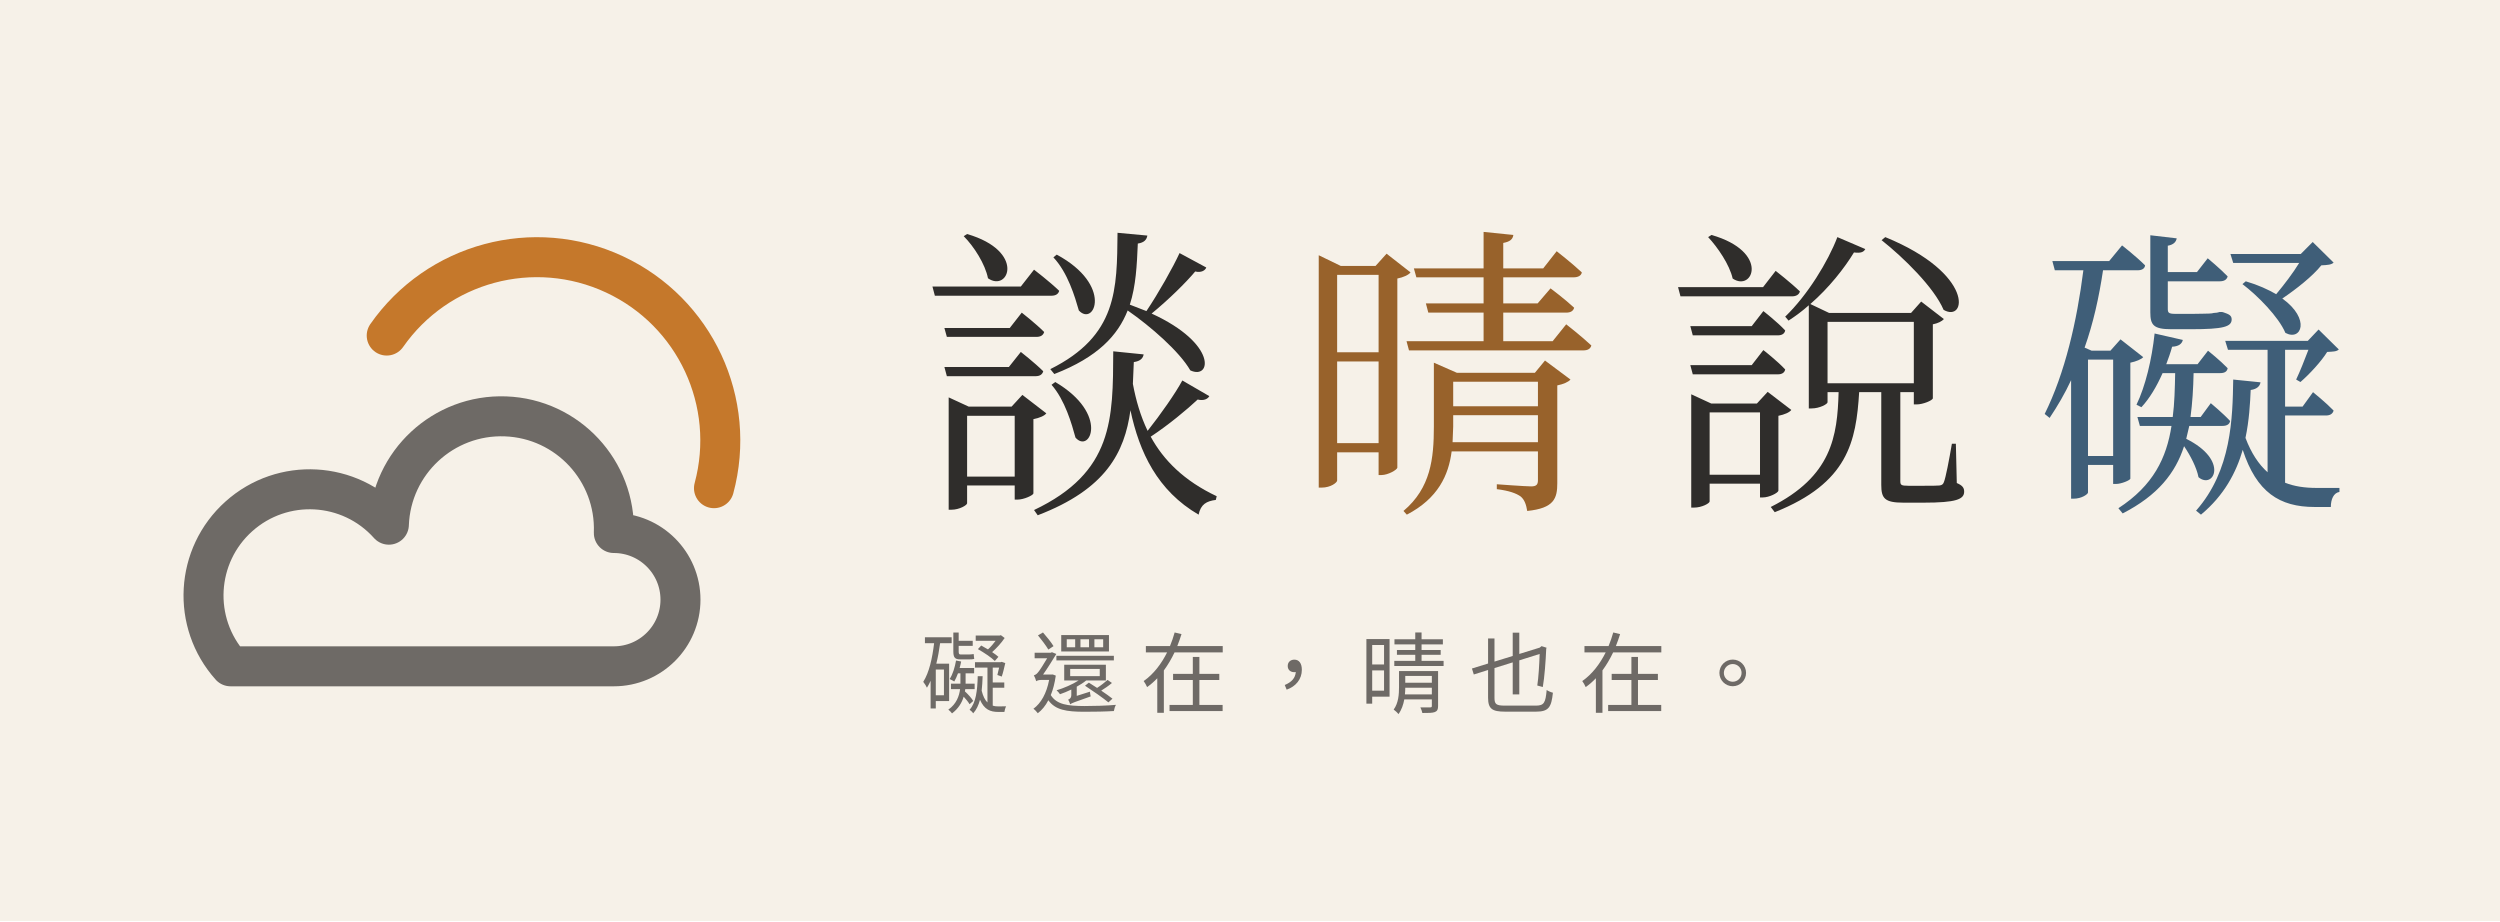
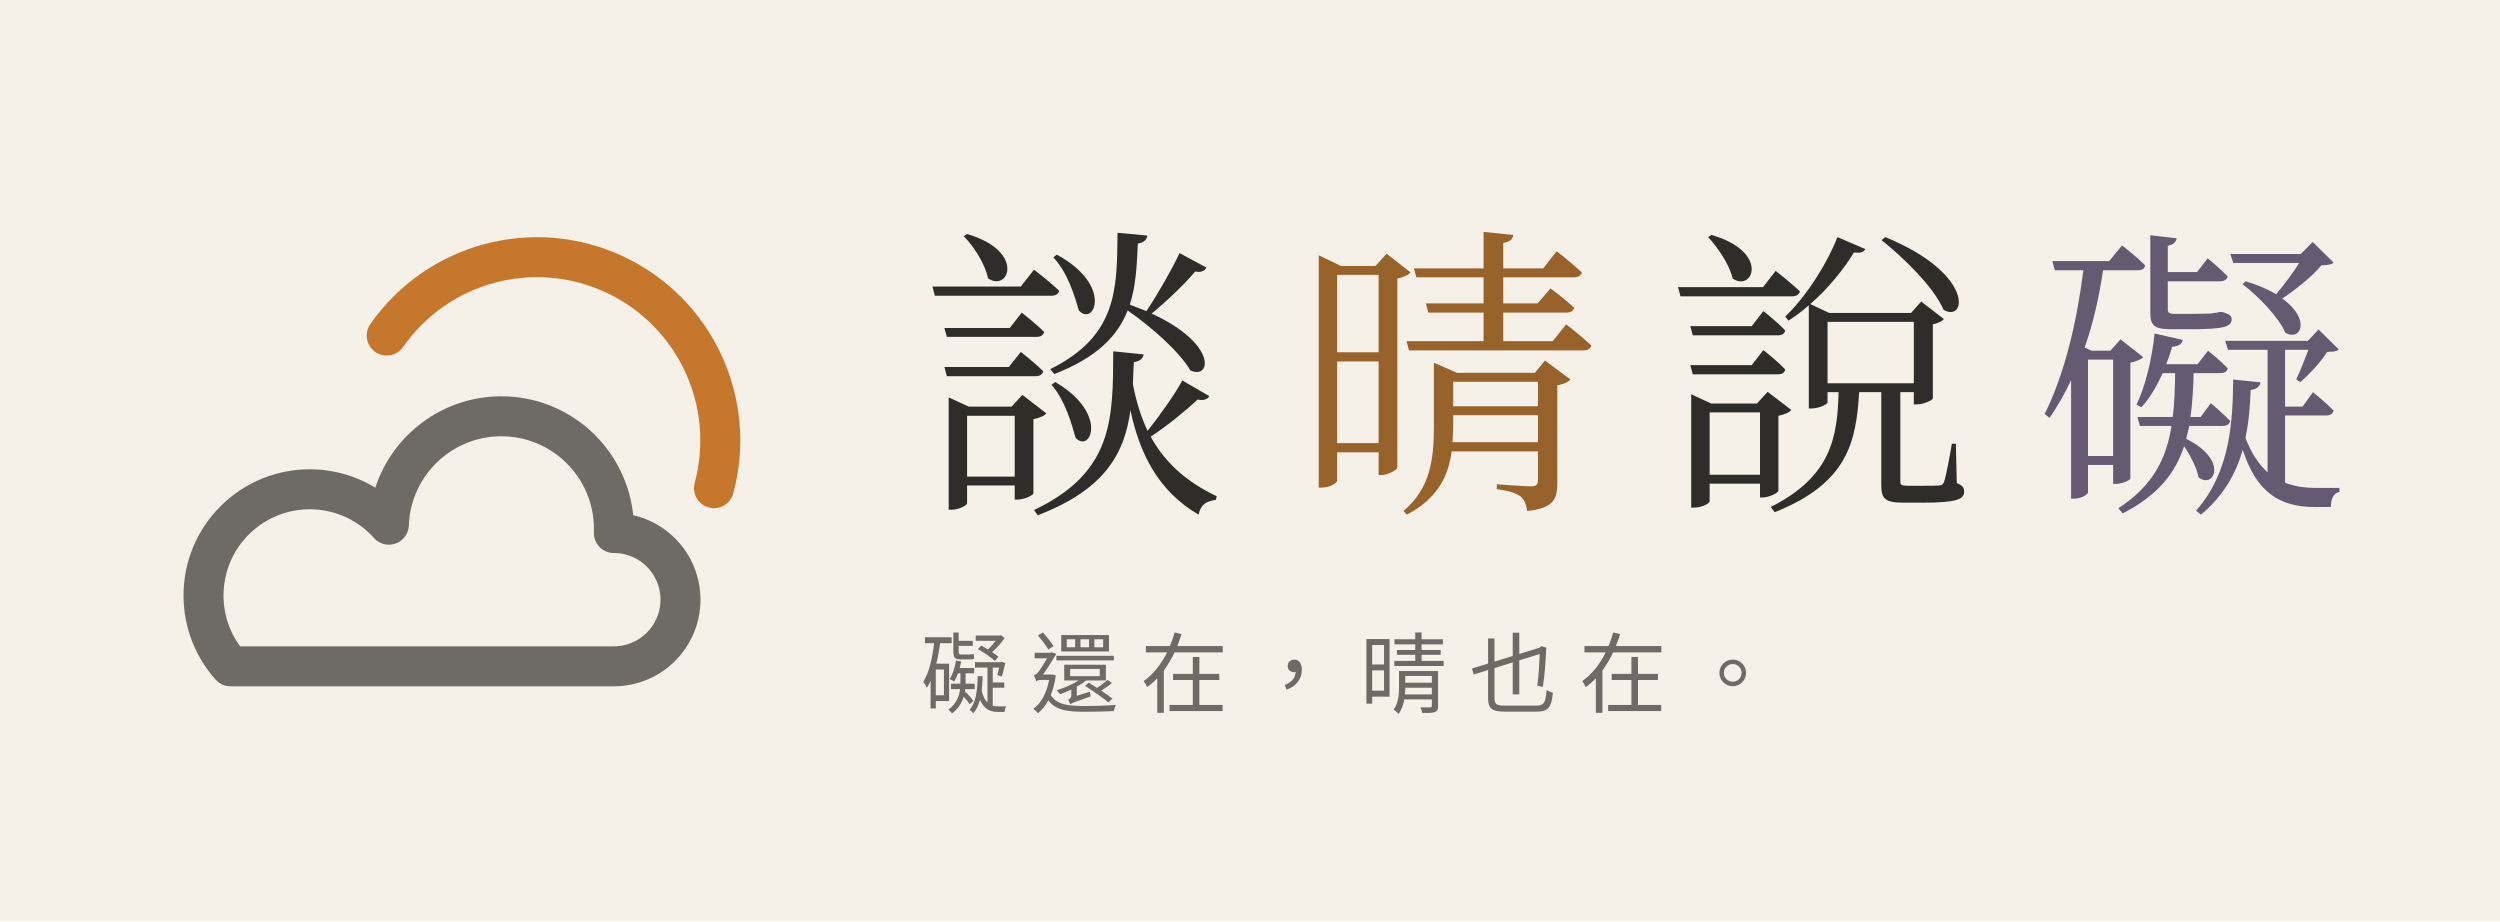
<svg xmlns="http://www.w3.org/2000/svg" width="1140" height="420" viewBox="0 0 1140 420">
  <rect width="1140" height="420" fill="#F6F1E8" />
  <g data-layer="sym">
    <g transform="translate(210 210) scale(0.7598346) translate(-18.0 3.5)">
      <g data-layer="a">
        <path d="M -120 120 H 110 A 40 40 0 0 0 110 40 A 67.5 67.5 0 0 0 -25 35 A 55 55 0 0 0 -120 120 Z" fill="none" stroke="#6E6A66" stroke-width="24" stroke-linecap="round" stroke-linejoin="round" />
      </g>
      <g data-layer="q">
        <path d="M -26.3 -78.5 A 110 110 0 0 1 170.1 13.1" fill="none" stroke="#C5782B" stroke-width="24" stroke-linecap="round" stroke-linejoin="round" />
      </g>
    </g>
  </g>
  <g data-layer="txt">
    <text x="420.0" y="223.2" font-family="Noto Serif CJK TC" font-size="140" fill="#2F2D2B">談</text>
    <text x="590.0" y="223.2" font-family="Noto Serif CJK TC" font-size="140" fill="#98622B">晴</text>
    <text x="760.0" y="223.2" font-family="Noto Serif CJK TC" font-size="140" fill="#2F2D2B">說</text>
-     <text x="930.0" y="223.2" font-family="Noto Serif CJK TC" font-size="140" fill="#3F5E78">礙</text>
+     <text x="930.0" y="223.2" font-family="Noto Serif CJK TC" font-size="140" fill="#655A72">礙</text>
  </g>
  <g data-layer="sub">
    <text x="420.0" y="322" font-family="Noto Sans CJK TC" font-size="40" fill="#6E6A66">礙</text>
    <text x="470.0" y="322" font-family="Noto Sans CJK TC" font-size="40" fill="#6E6A66">還</text>
    <text x="520.0" y="322" font-family="Noto Sans CJK TC" font-size="40" fill="#6E6A66">在</text>
    <text x="570.0" y="322" font-family="Noto Sans CJK TC" font-size="40" fill="#6E6A66">，</text>
    <text x="620.0" y="322" font-family="Noto Sans CJK TC" font-size="40" fill="#6E6A66">晴</text>
    <text x="670.0" y="322" font-family="Noto Sans CJK TC" font-size="40" fill="#6E6A66">也</text>
    <text x="720.0" y="322" font-family="Noto Sans CJK TC" font-size="40" fill="#6E6A66">在</text>
    <text x="770.0" y="322" font-family="Noto Sans CJK TC" font-size="40" fill="#6E6A66">。</text>
  </g>
</svg>
